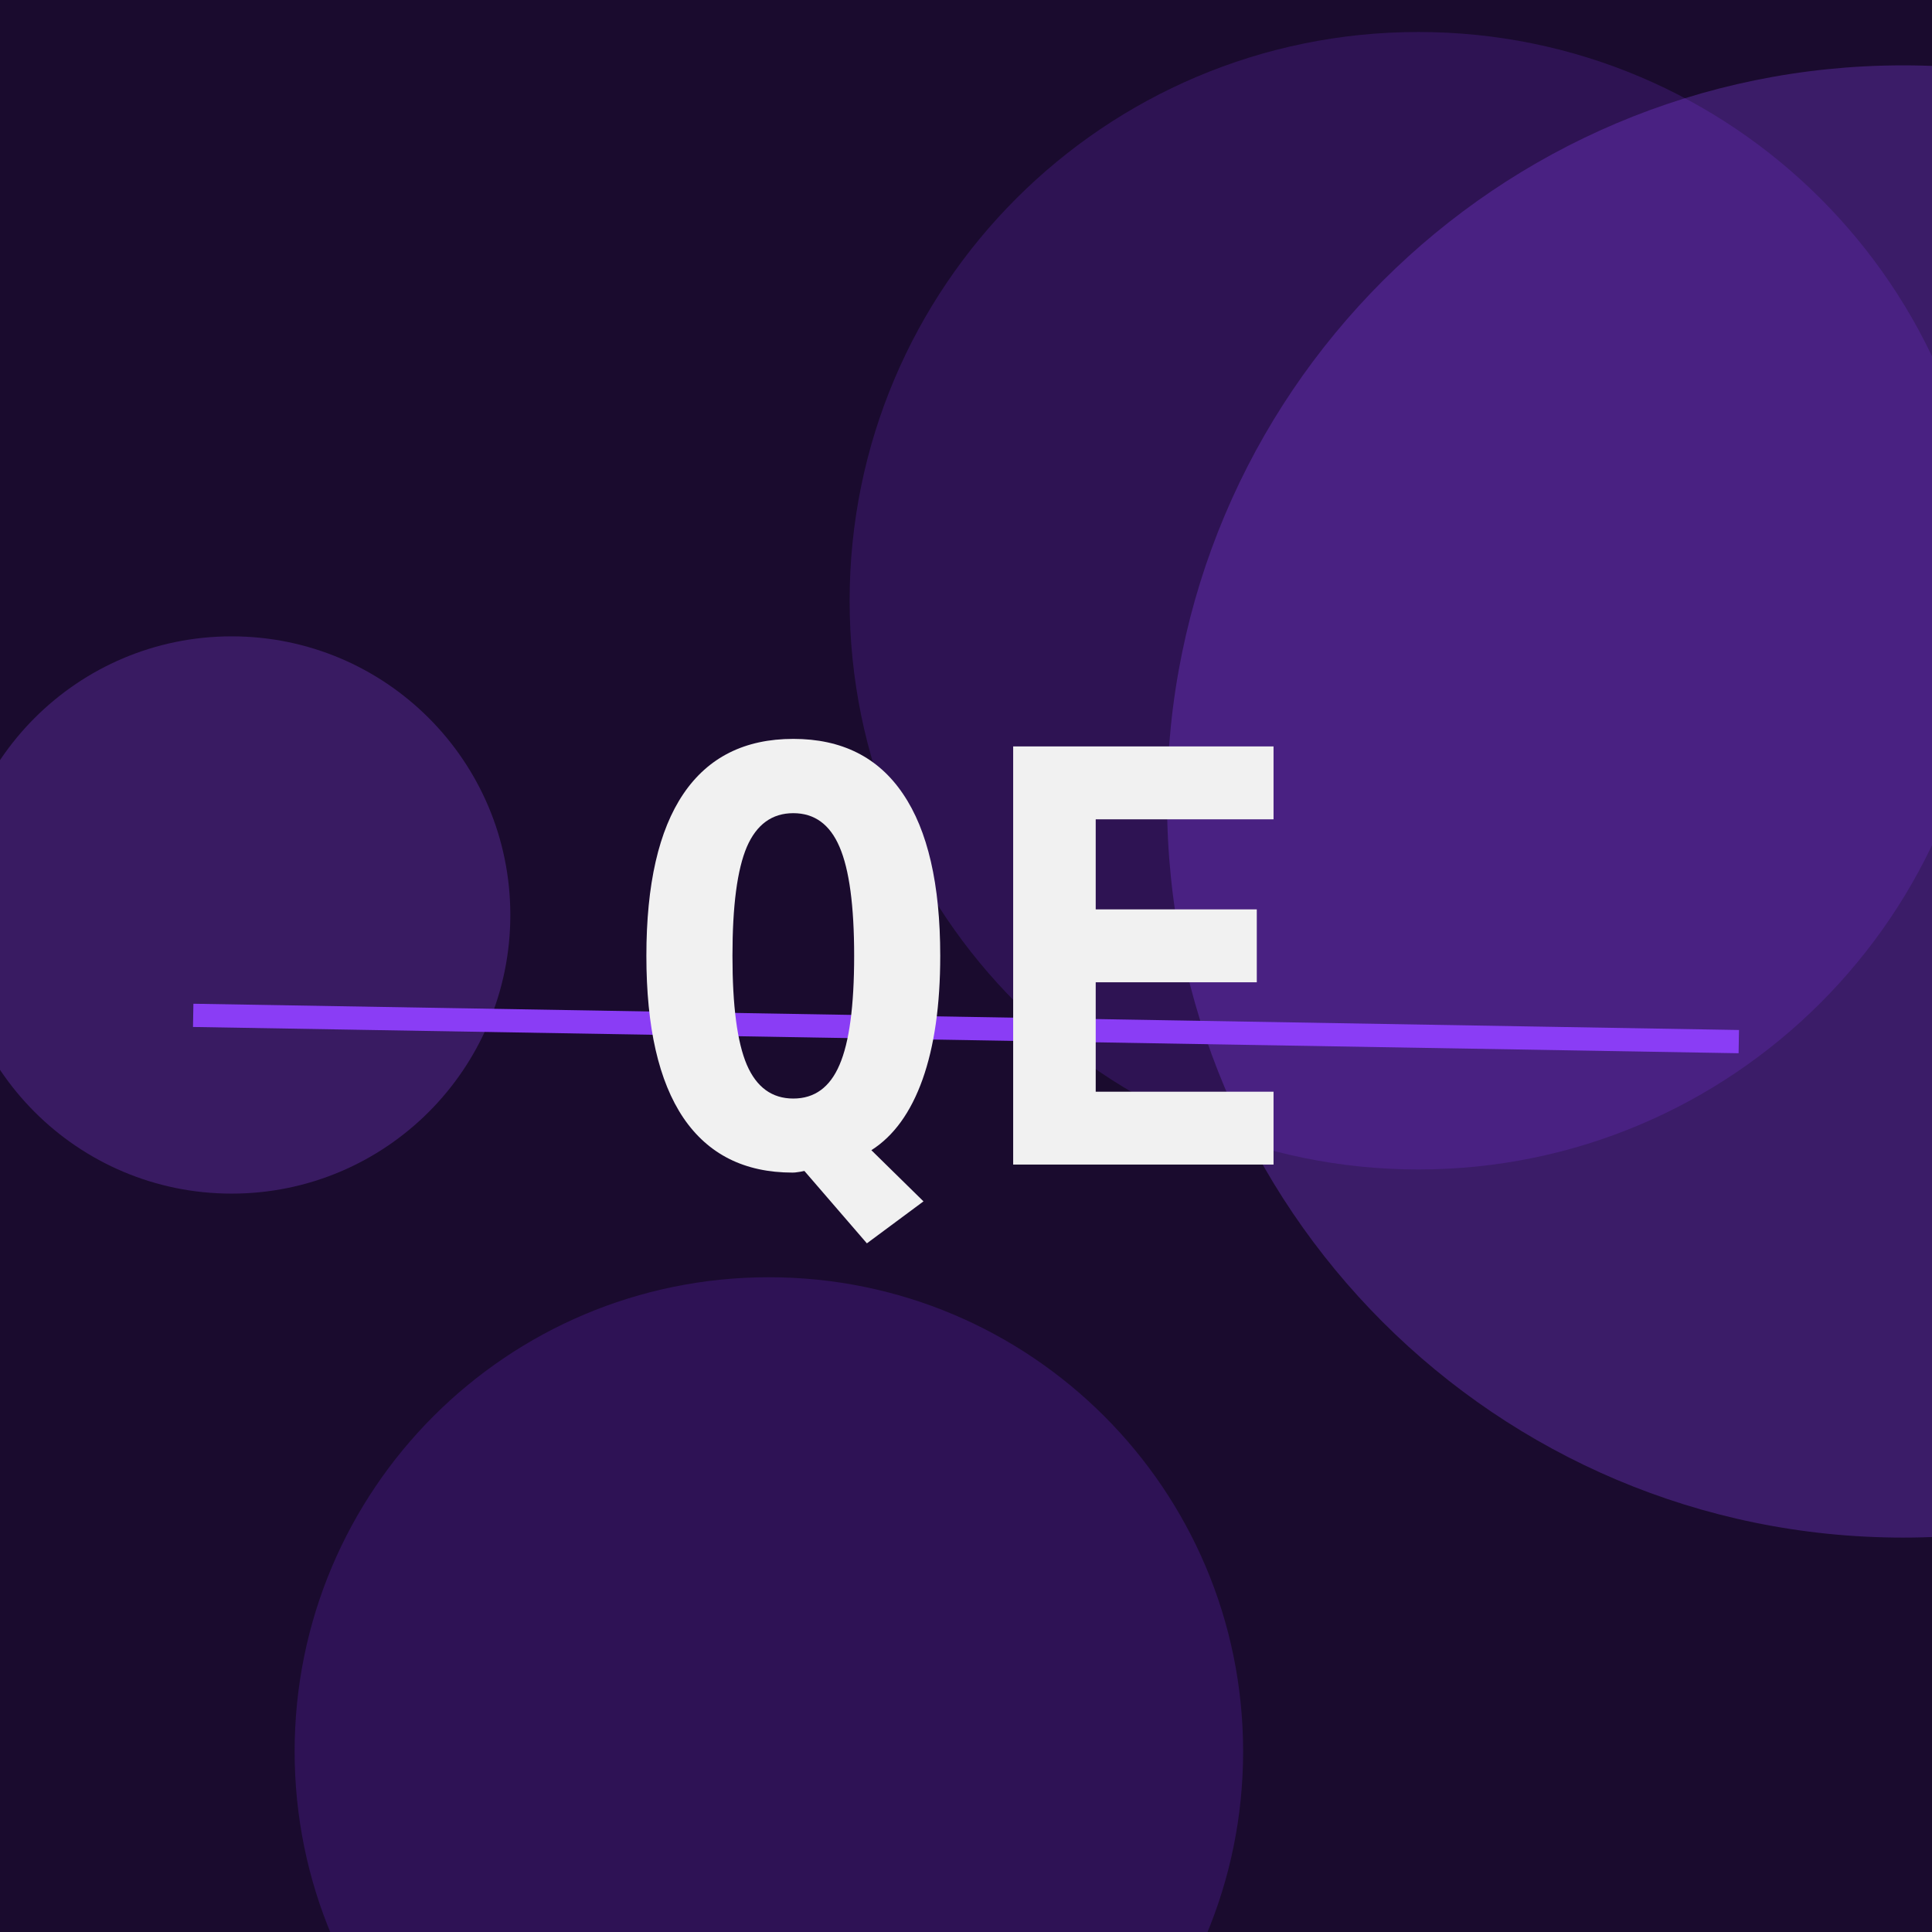
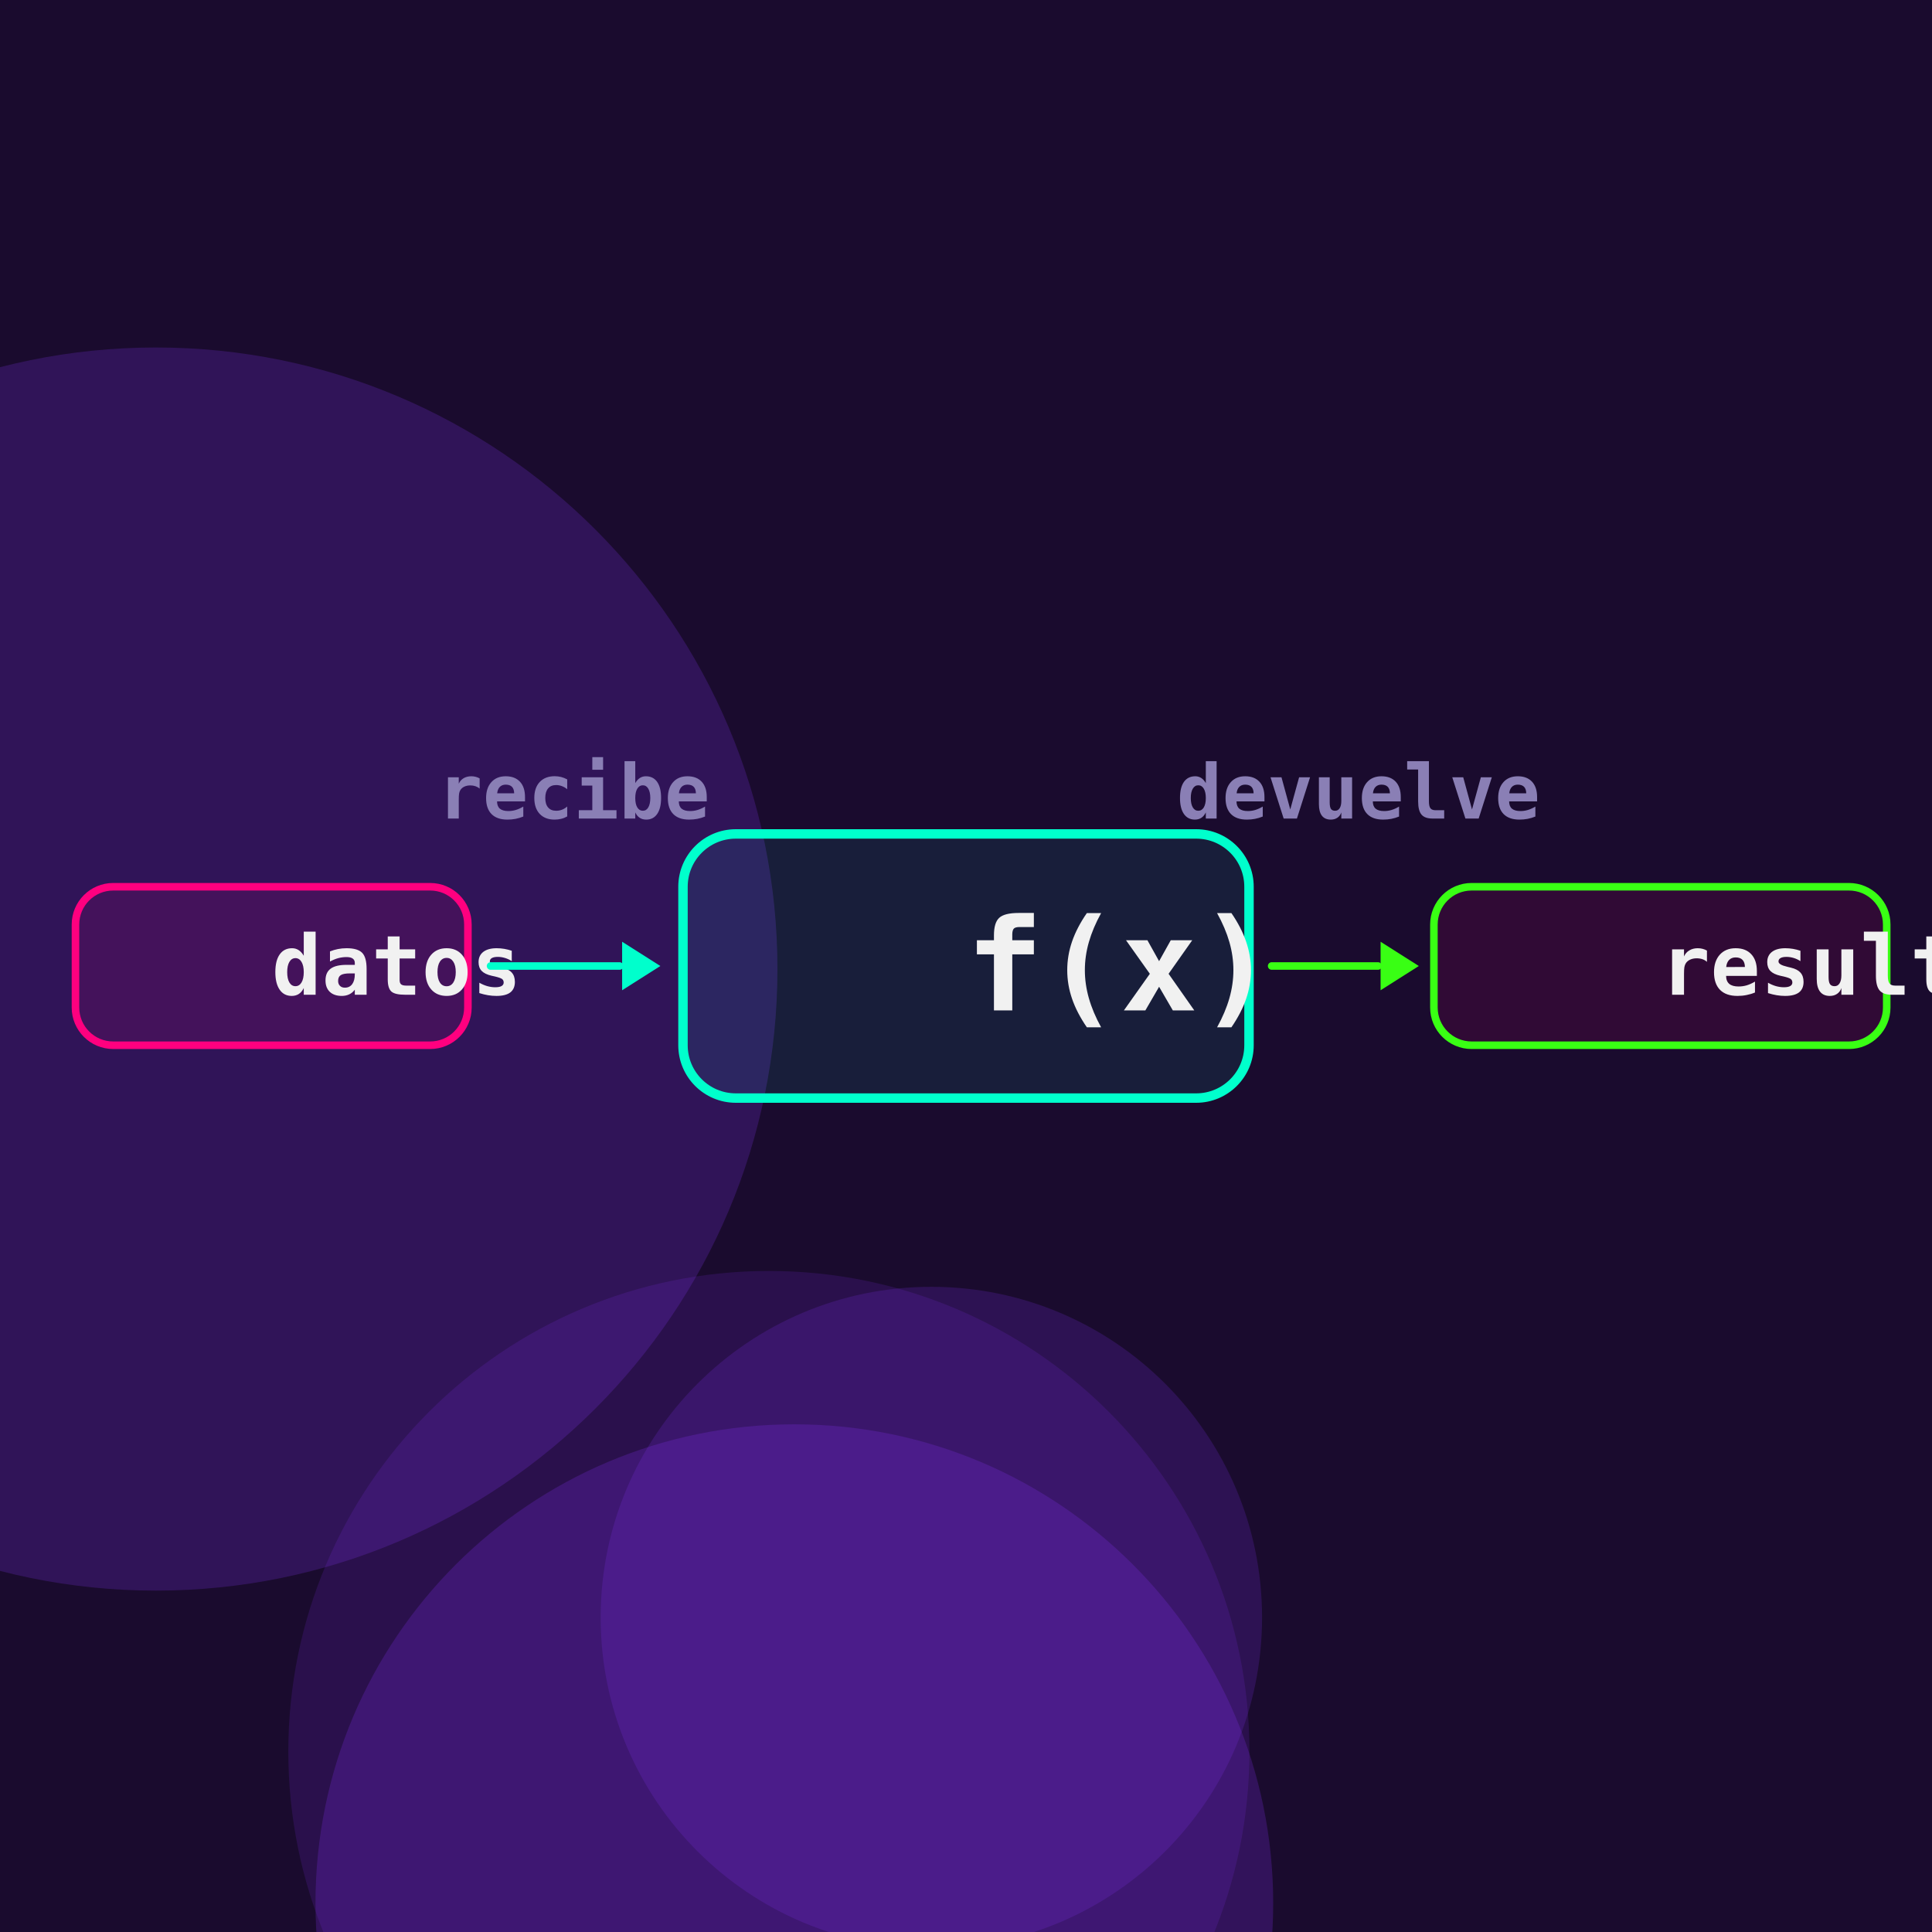
- <svg xmlns="http://www.w3.org/2000/svg" viewBox="0 0 128 128" width="128" height="128" role="img" aria-label="¿Qué es una función en Dart?">
-   <rect width="128" height="128" fill="#1a0b2e" />
-   <circle cx="50.94" cy="116.04" r="31.42" fill="hsl(265 90% 57%)" fill-opacity="0.20" />
-   <circle cx="126.09" cy="53.10" r="48.77" fill="hsl(265 90% 62%)" fill-opacity="0.29" />
-   <circle cx="15.35" cy="60.62" r="18.46" fill="hsl(265 90% 63%)" fill-opacity="0.26" />
-   <circle cx="93.97" cy="39.80" r="37.68" fill="hsl(265 90% 59%)" fill-opacity="0.19" />
-   <line x1="12.80" y1="67.27" x2="115.20" y2="69.01" stroke="hsl(265 90% 60%)" stroke-width="1.54" />
-   <text x="64" y="64" text-anchor="middle" dominant-baseline="central" font-family="ui-monospace, monospace" font-size="38" font-weight="700" fill="#f1f1f1">QE</text>
+ <svg xmlns="http://www.w3.org/2000/svg" viewBox="0 0 512 512" width="512" height="512" role="img" aria-label="¿Qué es una función en Dart?">
+   <rect x="0" y="0" width="512" height="512" fill="#1a0b2e" />
+   <ellipse cx="203.76" cy="464.17" rx="127.35" ry="127.35" fill="hsl(265 90% 58% / 0.152)" />
+   <ellipse cx="210.51" cy="504.36" rx="126.9" ry="126.9" fill="hsl(265 90% 58% / 0.227)" />
+   <ellipse cx="246.82" cy="428.66" rx="87.64" ry="87.64" fill="hsl(265 90% 58% / 0.187)" />
+   <ellipse cx="41.31" cy="256.81" rx="164.72" ry="164.72" fill="hsl(265 90% 58% / 0.213)" />
+   <rect x="181" y="221" width="150" height="70" rx="14" fill="rgba(0, 255, 204, 0.08)" stroke="#00ffcc" stroke-width="2.5" />
+   <text x="256" y="256" text-anchor="center" dominant-baseline="central" font-family="ui-monospace, SFMono-Regular, Menlo, monospace" font-size="34" font-weight="700" fill="#f1f1f1">f(x)</text>
+   <rect x="20" y="235" width="104" height="42" rx="10" fill="rgba(255, 0, 127, 0.1)" stroke="#ff007f" stroke-width="2" />
+   <text x="72" y="256" text-anchor="center" dominant-baseline="central" font-family="ui-monospace, SFMono-Regular, Menlo, monospace" font-size="22" font-weight="700" fill="#f1f1f1">datos</text>
+   <rect x="380" y="235" width="120" height="42" rx="10" fill="rgba(255, 0, 127, 0.1)" stroke="#39ff14" stroke-width="2" />
+   <text x="440" y="256" text-anchor="center" dominant-baseline="central" font-family="ui-monospace, SFMono-Regular, Menlo, monospace" font-size="22" font-weight="700" fill="#f1f1f1">resultado</text>
+   <line x1="130" y1="256" x2="164.2" y2="256" stroke="#00ffcc" stroke-width="2" stroke-linecap="round" />
+   <polygon points="175,256 164.87,262.43 164.87,249.57" fill="#00ffcc" />
+   <line x1="337" y1="256" x2="365.2" y2="256" stroke="#39ff14" stroke-width="2" stroke-linecap="round" />
+   <polygon points="376,256 365.87,262.43 365.87,249.57" fill="#39ff14" />
+   <text x="152" y="210" text-anchor="middle" dominant-baseline="central" font-family="ui-monospace, SFMono-Regular, Menlo, monospace" font-size="20" font-weight="700" fill="#8a7fb5">recibe</text>
+   <text x="360" y="210" text-anchor="middle" dominant-baseline="central" font-family="ui-monospace, SFMono-Regular, Menlo, monospace" font-size="20" font-weight="700" fill="#8a7fb5">devuelve</text>
</svg>
